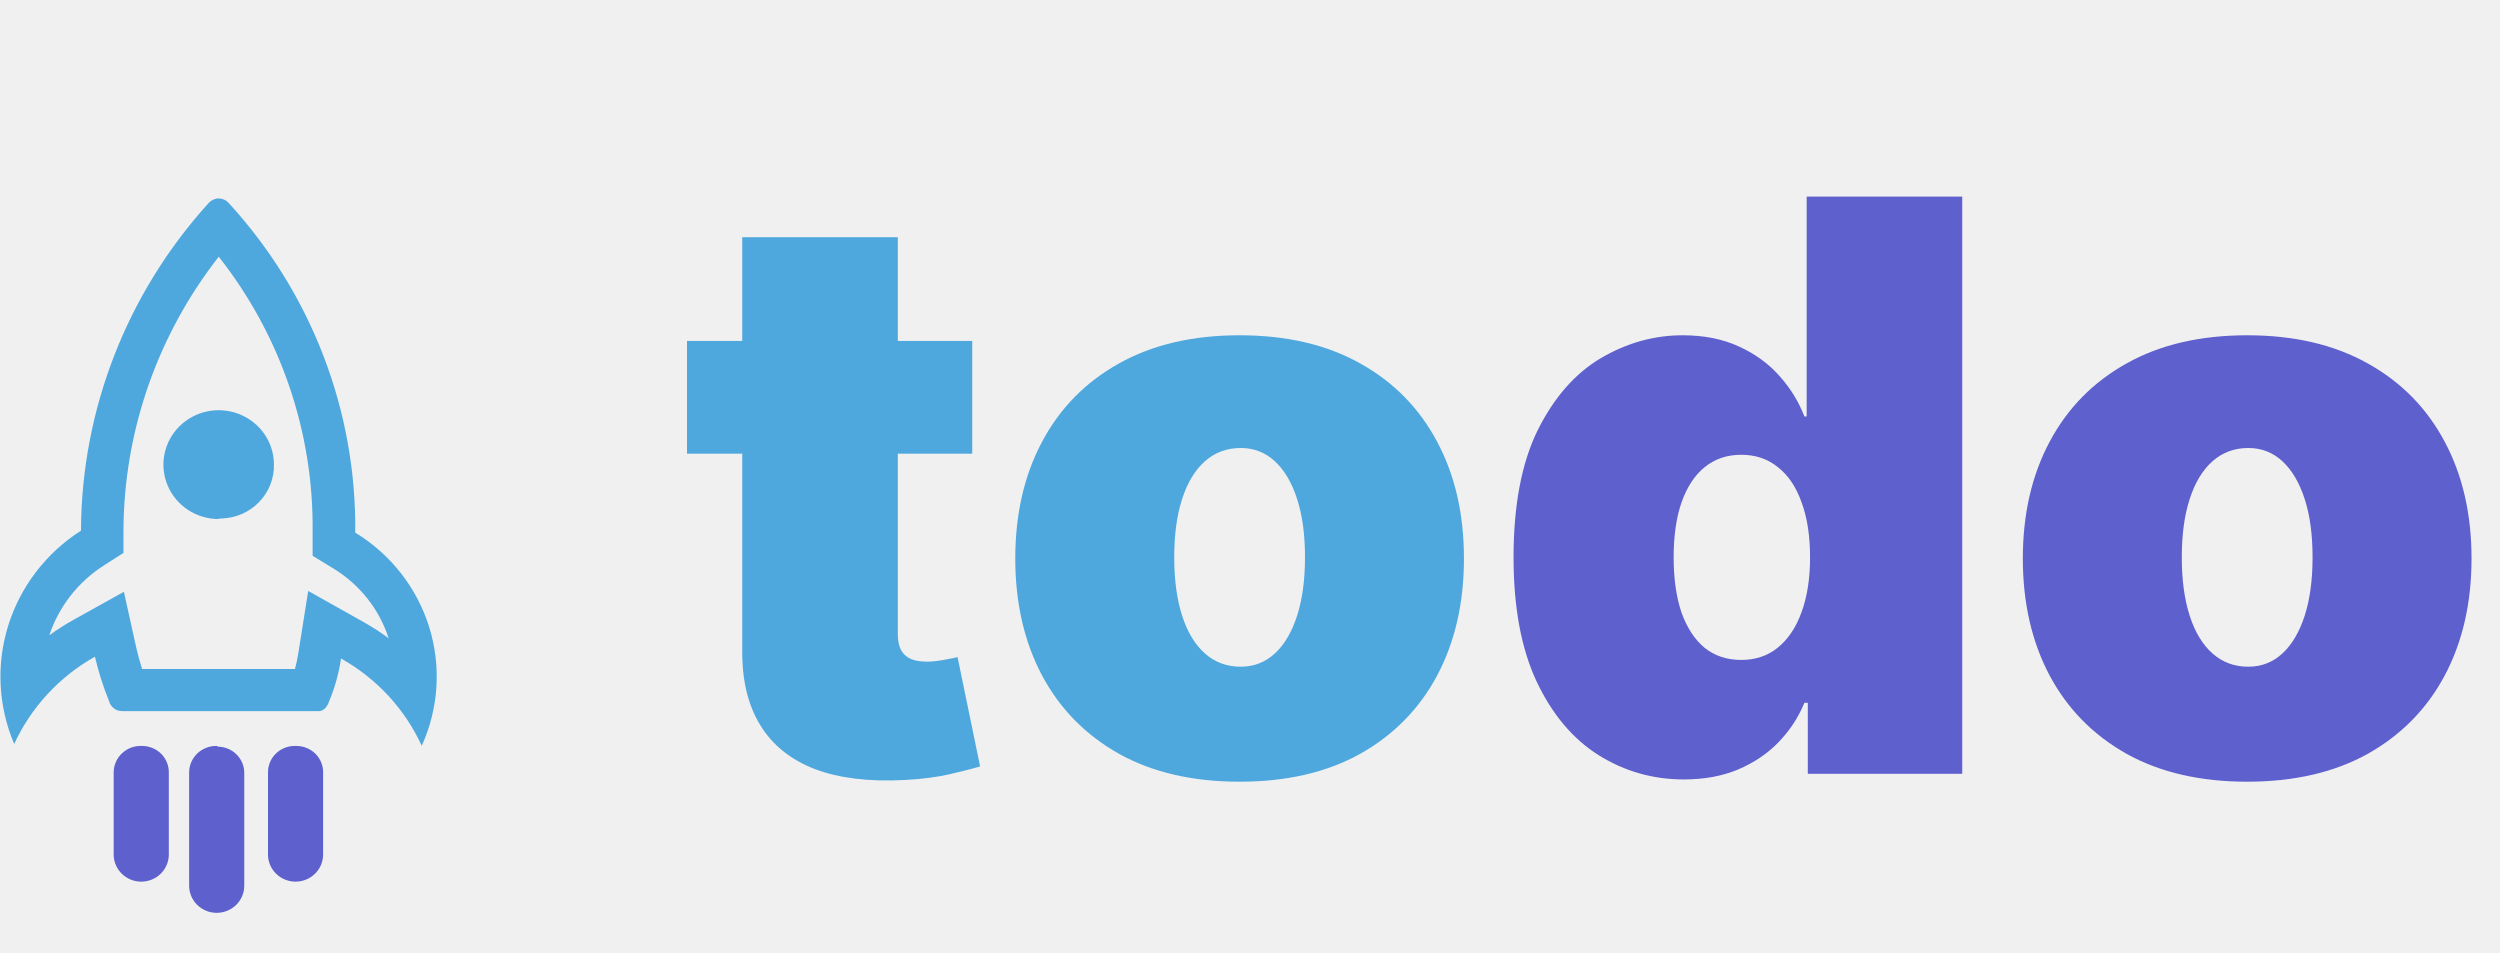
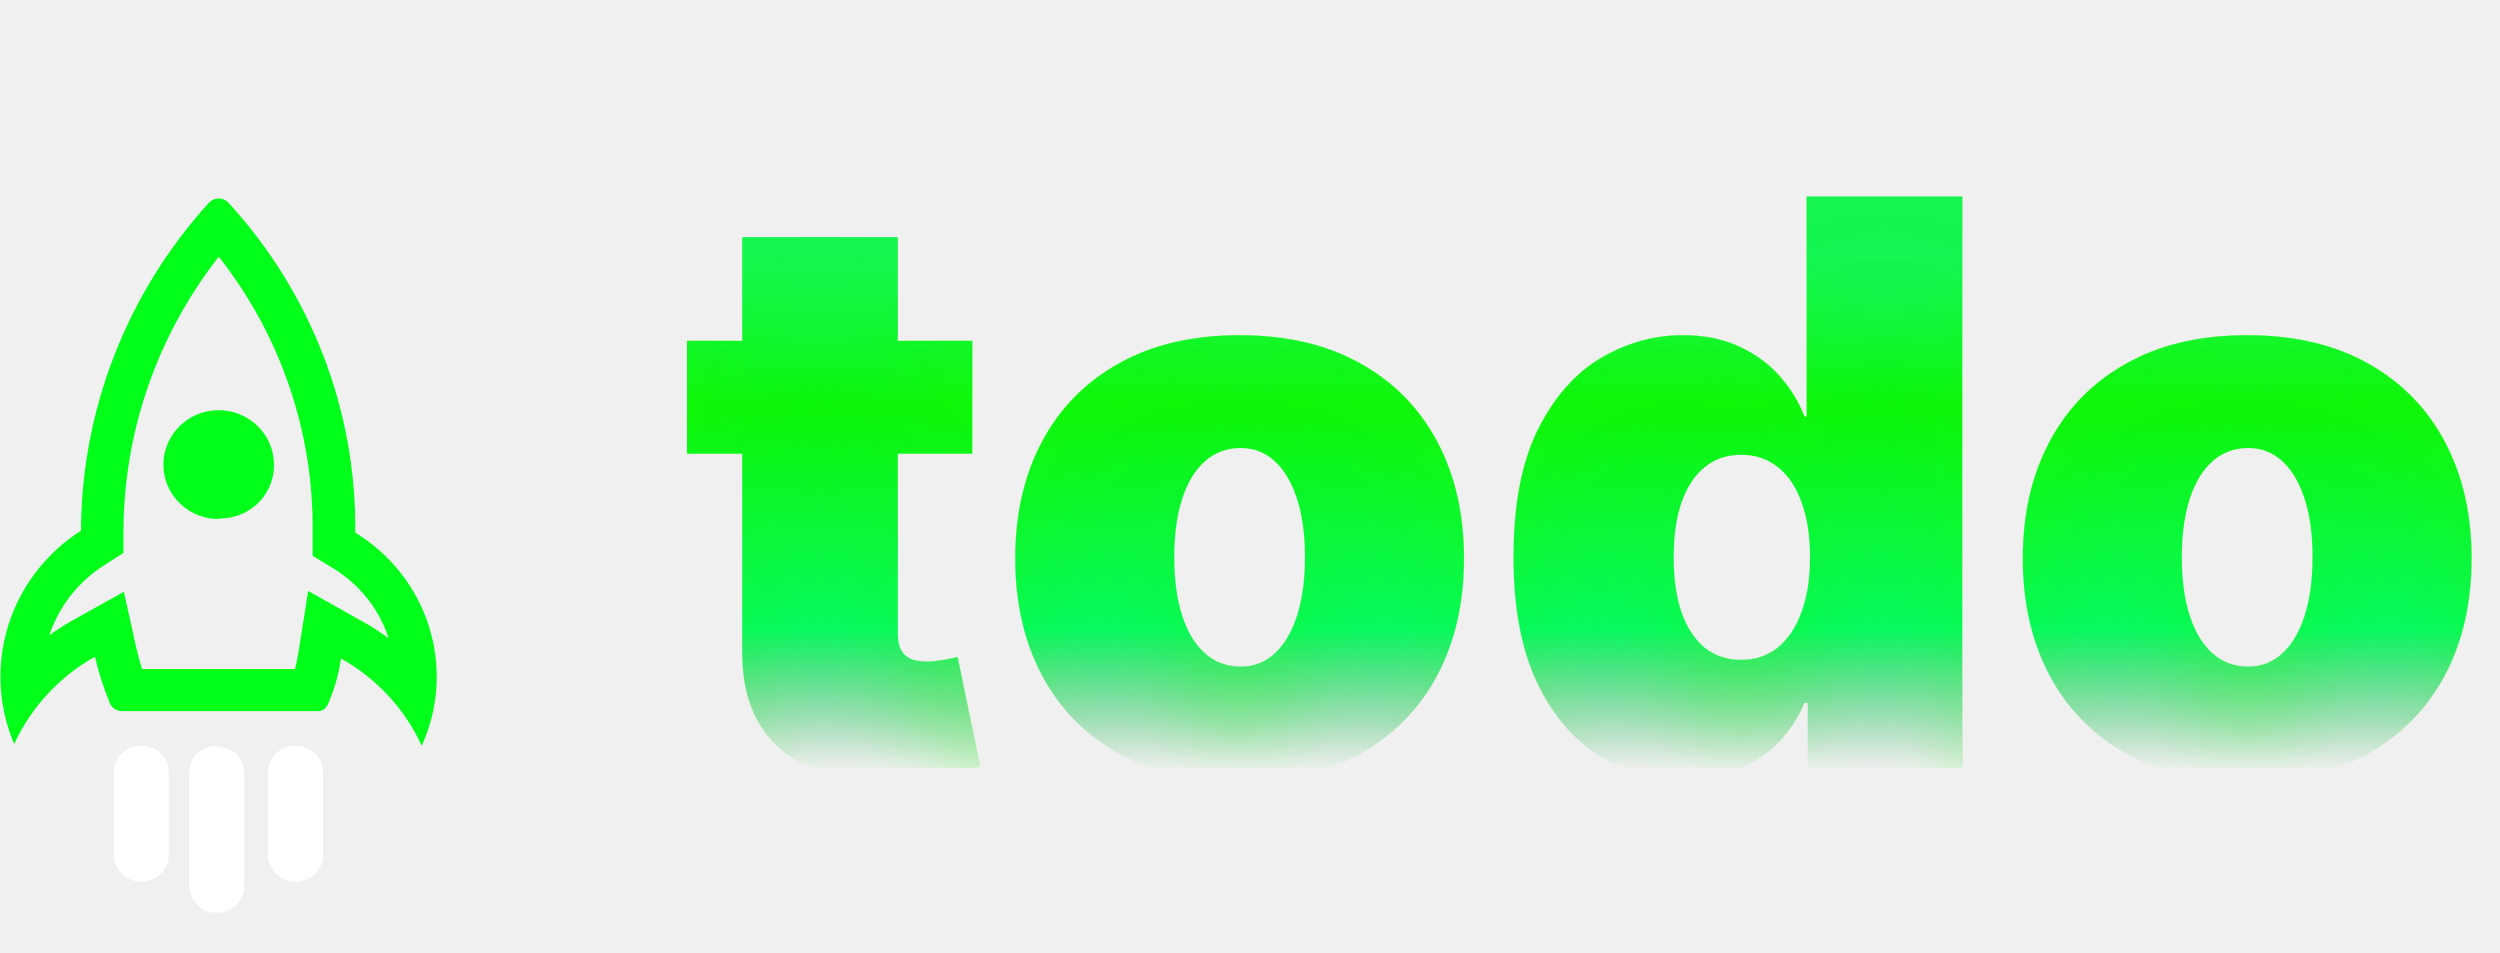
<svg xmlns="http://www.w3.org/2000/svg" width="126" height="48" viewBox="0 0 126 48" fill="none">
-   <path d="M49 17.182V22.864H34.625V17.182H49ZM37.409 11.954H45.25V31.983C45.25 32.286 45.302 32.542 45.406 32.75C45.51 32.949 45.671 33.1 45.889 33.205C46.107 33.299 46.386 33.347 46.727 33.347C46.964 33.347 47.239 33.318 47.551 33.261C47.873 33.205 48.11 33.157 48.261 33.119L49.398 38.631C49.047 38.735 48.545 38.863 47.892 39.014C47.248 39.166 46.481 39.265 45.591 39.312C43.792 39.407 42.281 39.222 41.06 38.758C39.838 38.285 38.919 37.542 38.304 36.528C37.688 35.515 37.39 34.246 37.409 32.722V11.954ZM62.477 39.398C60.109 39.398 58.083 38.929 56.397 37.992C54.711 37.044 53.419 35.728 52.519 34.043C51.62 32.347 51.17 30.383 51.17 28.148C51.17 25.913 51.62 23.953 52.519 22.267C53.419 20.572 54.711 19.256 56.397 18.318C58.083 17.371 60.109 16.898 62.477 16.898C64.844 16.898 66.871 17.371 68.556 18.318C70.242 19.256 71.534 20.572 72.434 22.267C73.334 23.953 73.783 25.913 73.783 28.148C73.783 30.383 73.334 32.347 72.434 34.043C71.534 35.728 70.242 37.044 68.556 37.992C66.871 38.929 64.844 39.398 62.477 39.398ZM62.533 33.602C63.196 33.602 63.769 33.38 64.252 32.935C64.735 32.49 65.109 31.855 65.374 31.031C65.639 30.207 65.772 29.227 65.772 28.091C65.772 26.945 65.639 25.965 65.374 25.151C65.109 24.327 64.735 23.692 64.252 23.247C63.769 22.802 63.196 22.579 62.533 22.579C61.833 22.579 61.231 22.802 60.729 23.247C60.227 23.692 59.844 24.327 59.579 25.151C59.314 25.965 59.181 26.945 59.181 28.091C59.181 29.227 59.314 30.207 59.579 31.031C59.844 31.855 60.227 32.49 60.729 32.935C61.231 33.38 61.833 33.602 62.533 33.602Z" fill="#4EA8DE" />
-   <path d="M84.863 39.284C83.31 39.284 81.88 38.877 80.573 38.062C79.276 37.248 78.234 36.012 77.448 34.355C76.672 32.698 76.283 30.61 76.283 28.091C76.283 25.458 76.691 23.318 77.505 21.671C78.329 20.023 79.389 18.815 80.687 18.048C81.994 17.281 83.367 16.898 84.806 16.898C85.886 16.898 86.833 17.087 87.647 17.466C88.461 17.835 89.143 18.332 89.692 18.957C90.242 19.573 90.658 20.25 90.942 20.989H91.056V9.909H98.897V39H91.113V35.42H90.942C90.639 36.159 90.204 36.822 89.636 37.409C89.077 37.987 88.395 38.446 87.59 38.787C86.795 39.118 85.886 39.284 84.863 39.284ZM87.761 33.261C88.48 33.261 89.096 33.053 89.607 32.636C90.128 32.21 90.526 31.614 90.8 30.847C91.085 30.07 91.227 29.151 91.227 28.091C91.227 27.011 91.085 26.088 90.8 25.321C90.526 24.544 90.128 23.953 89.607 23.546C89.096 23.129 88.48 22.921 87.761 22.921C87.041 22.921 86.425 23.129 85.914 23.546C85.412 23.953 85.024 24.544 84.749 25.321C84.484 26.088 84.352 27.011 84.352 28.091C84.352 29.171 84.484 30.099 84.749 30.875C85.024 31.642 85.412 32.234 85.914 32.651C86.425 33.058 87.041 33.261 87.761 33.261ZM113.258 39.398C110.89 39.398 108.864 38.929 107.178 37.992C105.493 37.044 104.2 35.728 103.3 34.043C102.401 32.347 101.951 30.383 101.951 28.148C101.951 25.913 102.401 23.953 103.3 22.267C104.2 20.572 105.493 19.256 107.178 18.318C108.864 17.371 110.89 16.898 113.258 16.898C115.625 16.898 117.652 17.371 119.337 18.318C121.023 19.256 122.316 20.572 123.215 22.267C124.115 23.953 124.565 25.913 124.565 28.148C124.565 30.383 124.115 32.347 123.215 34.043C122.316 35.728 121.023 37.044 119.337 37.992C117.652 38.929 115.625 39.398 113.258 39.398ZM113.315 33.602C113.978 33.602 114.55 33.38 115.033 32.935C115.516 32.49 115.89 31.855 116.156 31.031C116.421 30.207 116.553 29.227 116.553 28.091C116.553 26.945 116.421 25.965 116.156 25.151C115.89 24.327 115.516 23.692 115.033 23.247C114.55 22.802 113.978 22.579 113.315 22.579C112.614 22.579 112.013 22.802 111.511 23.247C111.009 23.692 110.625 24.327 110.36 25.151C110.095 25.965 109.962 26.945 109.962 28.091C109.962 29.227 110.095 30.207 110.36 31.031C110.625 31.855 111.009 32.49 111.511 32.935C112.013 33.38 112.614 33.602 113.315 33.602Z" fill="#5E60CE" />
-   <g clip-path="url(#clip0_43_109)">
-     <path d="M11.021 12.933C14.147 16.901 15.816 21.794 15.755 26.816V28.014L16.787 28.642C18.119 29.448 19.113 30.699 19.587 32.167C19.171 31.86 18.735 31.58 18.283 31.328L15.533 29.784L15.039 32.9C14.996 33.175 14.939 33.449 14.867 33.718H7.162C7.047 33.365 6.954 33.013 6.868 32.646L6.245 29.826L3.71 31.236C3.286 31.473 2.877 31.734 2.485 32.019C2.968 30.568 3.941 29.324 5.242 28.494L6.223 27.866V26.752C6.241 21.751 7.93 16.895 11.029 12.933H11.021ZM11.029 10C10.868 10 10.713 10.058 10.592 10.162L10.527 10.219C6.398 14.766 4.105 20.645 4.082 26.745C2.33 27.864 1.033 29.554 0.417 31.52C-0.198 33.485 -0.092 35.601 0.716 37.497C1.568 35.645 2.991 34.106 4.784 33.097C4.964 33.864 5.203 34.616 5.5 35.347C5.538 35.487 5.621 35.611 5.738 35.701C5.854 35.79 5.997 35.839 6.145 35.84H16.085C16.285 35.84 16.486 35.65 16.586 35.354C16.876 34.659 17.078 33.932 17.188 33.189C18.984 34.193 20.408 35.734 21.255 37.589C22.112 35.702 22.245 33.573 21.629 31.597C21.012 29.621 19.689 27.932 17.904 26.844C17.974 20.708 15.694 14.772 11.516 10.219C11.454 10.15 11.377 10.095 11.292 10.058C11.207 10.02 11.115 10 11.021 10H11.029Z" fill="#4EA8DE" />
-     <path d="M11.022 26.16C10.472 26.16 9.934 26 9.476 25.699C9.018 25.399 8.661 24.971 8.45 24.472C8.238 23.972 8.182 23.421 8.288 22.89C8.394 22.358 8.657 21.87 9.044 21.485C9.432 21.101 9.926 20.838 10.465 20.73C11.004 20.622 11.563 20.673 12.073 20.877C12.582 21.082 13.019 21.43 13.328 21.878C13.636 22.326 13.803 22.855 13.807 23.396C13.816 23.747 13.754 24.096 13.626 24.424C13.497 24.751 13.304 25.05 13.058 25.304C12.812 25.558 12.518 25.762 12.191 25.904C11.865 26.046 11.514 26.123 11.158 26.132C11.113 26.139 11.067 26.139 11.022 26.132V26.16Z" fill="#4EA8DE" />
-     <path d="M14.896 37.596C14.717 37.59 14.538 37.62 14.371 37.683C14.203 37.746 14.05 37.842 13.921 37.964C13.792 38.086 13.688 38.232 13.617 38.394C13.546 38.556 13.508 38.731 13.507 38.907V43.067C13.507 43.43 13.653 43.778 13.914 44.034C14.174 44.291 14.527 44.435 14.896 44.435C15.264 44.435 15.618 44.291 15.878 44.034C16.139 43.778 16.285 43.43 16.285 43.067V38.964C16.291 38.788 16.261 38.613 16.197 38.448C16.134 38.284 16.037 38.134 15.914 38.006C15.791 37.879 15.643 37.777 15.479 37.707C15.315 37.636 15.139 37.599 14.96 37.596H14.896Z" fill="#5E60CE" />
-     <path d="M7.162 37.596C6.979 37.586 6.797 37.613 6.625 37.674C6.454 37.736 6.297 37.83 6.163 37.953C6.029 38.075 5.922 38.222 5.848 38.386C5.773 38.55 5.733 38.727 5.729 38.907V43.067C5.729 43.43 5.876 43.778 6.136 44.034C6.397 44.291 6.75 44.435 7.119 44.435C7.487 44.435 7.84 44.291 8.101 44.034C8.362 43.778 8.508 43.43 8.508 43.067V38.964C8.514 38.788 8.484 38.613 8.42 38.448C8.356 38.284 8.26 38.134 8.137 38.006C8.013 37.879 7.865 37.777 7.702 37.707C7.538 37.636 7.362 37.599 7.183 37.596H7.162Z" fill="#5E60CE" />
-     <path d="M10.921 37.596C10.743 37.592 10.565 37.623 10.398 37.687C10.232 37.751 10.08 37.846 9.951 37.968C9.822 38.09 9.718 38.236 9.646 38.397C9.575 38.558 9.536 38.731 9.532 38.907V44.639C9.532 45.002 9.678 45.35 9.939 45.606C10.2 45.863 10.553 46.007 10.921 46.007C11.29 46.007 11.643 45.863 11.904 45.606C12.164 45.35 12.311 45.002 12.311 44.639V38.999C12.316 38.823 12.287 38.648 12.223 38.483C12.159 38.319 12.063 38.169 11.939 38.042C11.816 37.914 11.668 37.812 11.505 37.742C11.341 37.671 11.164 37.634 10.986 37.631L10.921 37.596Z" fill="#5E60CE" />
+   <g filter="url(#filter0_i_12_482)">
+     <path d="M49 17.182V22.864H34.625V17.182H49ZM37.409 11.954H45.25V31.983C45.25 32.286 45.302 32.542 45.406 32.75C45.51 32.949 45.671 33.1 45.889 33.205C46.107 33.299 46.386 33.347 46.727 33.347C46.964 33.347 47.239 33.318 47.551 33.261C47.873 33.205 48.11 33.157 48.261 33.119L49.398 38.631C49.047 38.735 48.545 38.863 47.892 39.014C47.248 39.166 46.481 39.265 45.591 39.312C43.792 39.407 42.281 39.222 41.06 38.758C39.838 38.285 38.919 37.542 38.304 36.528C37.688 35.515 37.39 34.246 37.409 32.722V11.954ZM62.477 39.398C60.109 39.398 58.083 38.929 56.397 37.992C54.711 37.044 53.419 35.728 52.519 34.043C51.62 32.347 51.17 30.383 51.17 28.148C51.17 25.913 51.62 23.953 52.519 22.267C53.419 20.572 54.711 19.256 56.397 18.318C58.083 17.371 60.109 16.898 62.477 16.898C64.844 16.898 66.871 17.371 68.556 18.318C70.242 19.256 71.534 20.572 72.434 22.267C73.334 23.953 73.783 25.913 73.783 28.148C73.783 30.383 73.334 32.347 72.434 34.043C71.534 35.728 70.242 37.044 68.556 37.992C66.871 38.929 64.844 39.398 62.477 39.398ZM62.533 33.602C63.196 33.602 63.769 33.38 64.252 32.935C64.735 32.49 65.109 31.855 65.374 31.031C65.639 30.207 65.772 29.227 65.772 28.091C65.772 26.945 65.639 25.965 65.374 25.151C65.109 24.327 64.735 23.692 64.252 23.247C63.769 22.802 63.196 22.579 62.533 22.579C61.833 22.579 61.231 22.802 60.729 23.247C60.227 23.692 59.844 24.327 59.579 25.151C59.314 25.965 59.181 26.945 59.181 28.091C59.181 29.227 59.314 30.207 59.579 31.031C59.844 31.855 60.227 32.49 60.729 32.935C61.231 33.38 61.833 33.602 62.533 33.602ZM84.863 39.284C83.31 39.284 81.88 38.877 80.573 38.062C79.276 37.248 78.234 36.012 77.448 34.355C76.672 32.698 76.283 30.61 76.283 28.091C76.283 25.458 76.691 23.318 77.505 21.671C78.329 20.023 79.389 18.815 80.687 18.048C81.994 17.281 83.367 16.898 84.806 16.898C85.886 16.898 86.833 17.087 87.647 17.466C88.461 17.835 89.143 18.332 89.692 18.957C90.242 19.573 90.658 20.25 90.942 20.989H91.056V9.909H98.897V39H91.113V35.42H90.942C90.639 36.159 90.204 36.822 89.636 37.409C89.077 37.987 88.395 38.446 87.59 38.787C86.795 39.118 85.886 39.284 84.863 39.284ZM87.761 33.261C88.48 33.261 89.096 33.053 89.607 32.636C90.128 32.21 90.526 31.614 90.8 30.847C91.085 30.07 91.227 29.151 91.227 28.091C91.227 27.011 91.085 26.088 90.8 25.321C90.526 24.544 90.128 23.953 89.607 23.546C89.096 23.129 88.48 22.921 87.761 22.921C87.041 22.921 86.425 23.129 85.914 23.546C85.412 23.953 85.024 24.544 84.749 25.321C84.484 26.088 84.352 27.011 84.352 28.091C84.352 29.171 84.484 30.099 84.749 30.875C85.024 31.642 85.412 32.234 85.914 32.651C86.425 33.058 87.041 33.261 87.761 33.261ZM113.258 39.398C110.89 39.398 108.864 38.929 107.178 37.992C105.493 37.044 104.2 35.728 103.3 34.043C102.401 32.347 101.951 30.383 101.951 28.148C101.951 25.913 102.401 23.953 103.3 22.267C104.2 20.572 105.493 19.256 107.178 18.318C108.864 17.371 110.89 16.898 113.258 16.898C115.625 16.898 117.652 17.371 119.337 18.318C121.023 19.256 122.316 20.572 123.215 22.267C124.115 23.953 124.565 25.913 124.565 28.148C124.565 30.383 124.115 32.347 123.215 34.043C122.316 35.728 121.023 37.044 119.337 37.992C117.652 38.929 115.625 39.398 113.258 39.398ZM113.315 33.602C113.978 33.602 114.55 33.38 115.033 32.935C115.516 32.49 115.89 31.855 116.156 31.031C116.421 30.207 116.553 29.227 116.553 28.091C116.553 26.945 116.421 25.965 116.156 25.151C115.89 24.327 115.516 23.692 115.033 23.247C114.55 22.802 113.978 22.579 113.315 22.579C112.614 22.579 112.013 22.802 111.511 23.247C111.009 23.692 110.625 24.327 110.36 25.151C110.095 25.965 109.962 26.945 109.962 28.091C109.962 29.227 110.095 30.207 110.36 31.031C110.625 31.855 111.009 32.49 111.511 32.935C112.013 33.38 112.614 33.602 113.315 33.602Z" fill="url(#paint0_linear_12_482)" />
+   </g>
+   <g clip-path="url(#clip0_12_482)">
+     <path d="M11.021 12.933C14.147 16.901 15.816 21.794 15.755 26.816V28.014L16.786 28.642C18.119 29.448 19.113 30.699 19.587 32.167C19.17 31.86 18.735 31.58 18.283 31.328L15.533 29.784L15.039 32.9C14.996 33.175 14.939 33.449 14.867 33.718H7.161C7.047 33.365 6.954 33.013 6.868 32.646L6.245 29.826L3.71 31.236C3.286 31.473 2.877 31.734 2.485 32.019C2.968 30.568 3.941 29.324 5.242 28.494L6.223 27.866V26.752C6.241 21.751 7.93 16.895 11.029 12.933H11.021ZM11.029 10C10.868 10 10.713 10.058 10.592 10.162L10.527 10.219C6.398 14.766 4.105 20.645 4.082 26.745C2.33 27.864 1.032 29.554 0.417 31.52C-0.198 33.485 -0.092 35.601 0.716 37.497C1.568 35.645 2.991 34.106 4.784 33.097C4.964 33.864 5.203 34.616 5.5 35.347C5.538 35.487 5.621 35.611 5.738 35.701C5.854 35.79 5.997 35.839 6.144 35.84H16.085C16.285 35.84 16.486 35.65 16.586 35.354C16.876 34.659 17.078 33.932 17.187 33.189C18.983 34.193 20.408 35.734 21.255 37.589C22.112 35.702 22.245 33.573 21.629 31.597C21.012 29.621 19.689 27.932 17.904 26.844C17.974 20.708 15.693 14.772 11.516 10.219C11.453 10.15 11.377 10.095 11.292 10.058C11.207 10.02 11.115 10 11.021 10H11.029Z" fill="#00FF19" />
+     <path d="M11.021 26.16C10.471 26.16 9.934 26 9.476 25.699C9.018 25.399 8.661 24.971 8.45 24.472C8.238 23.972 8.182 23.421 8.288 22.89C8.393 22.358 8.657 21.87 9.044 21.485C9.431 21.101 9.926 20.838 10.465 20.73C11.004 20.622 11.563 20.673 12.073 20.877C12.582 21.082 13.019 21.43 13.327 21.878C13.636 22.326 13.803 22.855 13.807 23.396V23.396C13.816 23.747 13.754 24.096 13.625 24.424C13.497 24.751 13.304 25.05 13.058 25.304C12.812 25.558 12.517 25.762 12.191 25.904C11.865 26.046 11.514 26.123 11.157 26.132C11.112 26.139 11.066 26.139 11.021 26.132V26.16Z" fill="#00FF19" />
+     <path d="M14.896 37.596C14.716 37.59 14.538 37.62 14.371 37.683C14.203 37.746 14.05 37.842 13.921 37.964C13.791 38.086 13.688 38.232 13.617 38.394C13.546 38.556 13.508 38.731 13.506 38.907V43.067C13.506 43.43 13.653 43.778 13.913 44.034C14.174 44.291 14.527 44.435 14.896 44.435C15.264 44.435 15.617 44.291 15.878 44.034C16.139 43.778 16.285 43.43 16.285 43.067V38.964C16.291 38.788 16.261 38.613 16.197 38.448C16.133 38.284 16.037 38.134 15.914 38.006C15.79 37.879 15.643 37.777 15.479 37.707C15.315 37.636 15.139 37.599 14.96 37.596H14.896Z" fill="white" />
+     <path d="M7.161 37.596C6.979 37.586 6.797 37.613 6.625 37.674C6.454 37.736 6.296 37.83 6.163 37.953C6.029 38.075 5.922 38.222 5.847 38.386C5.773 38.55 5.733 38.727 5.729 38.907V43.067C5.729 43.43 5.875 43.778 6.136 44.034C6.396 44.291 6.75 44.435 7.118 44.435C7.487 44.435 7.84 44.291 8.101 44.034C8.361 43.778 8.508 43.43 8.508 43.067V38.964C8.513 38.788 8.483 38.613 8.42 38.448C8.356 38.284 8.26 38.134 8.136 38.006C8.013 37.879 7.865 37.777 7.701 37.707C7.538 37.636 7.361 37.599 7.183 37.596H7.161Z" fill="white" />
+     <path d="M10.921 37.596C10.742 37.592 10.565 37.623 10.398 37.687C10.232 37.751 10.079 37.846 9.95 37.968C9.821 38.09 9.718 38.236 9.646 38.397C9.574 38.558 9.535 38.731 9.532 38.907V44.639C9.532 45.002 9.678 45.35 9.939 45.606C10.199 45.863 10.553 46.007 10.921 46.007C11.29 46.007 11.643 45.863 11.903 45.606C12.164 45.35 12.31 45.002 12.31 44.639V38.999C12.316 38.823 12.286 38.648 12.223 38.483C12.159 38.319 12.062 38.169 11.939 38.042C11.816 37.914 11.668 37.812 11.504 37.742C11.341 37.671 11.164 37.634 10.986 37.631L10.921 37.596Z" fill="white" />
  </g>
  <defs>
-     <clipPath id="clip0_43_109">
+     <filter id="filter0_i_12_482" x="34.625" y="9.909" width="89.94" height="33.545" filterUnits="userSpaceOnUse" color-interpolation-filters="sRGB">
+       <feFlood flood-opacity="0" result="BackgroundImageFix" />
+       <feBlend mode="normal" in="SourceGraphic" in2="BackgroundImageFix" result="shape" />
+       <feColorMatrix in="SourceAlpha" type="matrix" values="0 0 0 0 0 0 0 0 0 0 0 0 0 0 0 0 0 0 127 0" result="hardAlpha" />
+       <feOffset dy="4" />
+       <feGaussianBlur stdDeviation="2" />
+       <feComposite in2="hardAlpha" operator="arithmetic" k2="-1" k3="1" />
+       <feColorMatrix type="matrix" values="0 0 0 0 0.108 0 0 0 0 0.979 0 0 0 0 0.033 0 0 0 0.25 0" />
+       <feBlend mode="normal" in2="shape" result="effect1_innerShadow_12_482" />
+     </filter>
+     <linearGradient id="paint0_linear_12_482" x1="80" y1="0" x2="80" y2="48" gradientUnits="userSpaceOnUse">
+       <stop offset="0.266" stop-color="#08F55F" stop-opacity="0.953" />
+       <stop offset="0.427" stop-color="#0CF608" />
+       <stop offset="0.661" stop-color="#07F960" />
+       <stop offset="0.807" stop-color="#16A34A" stop-opacity="0" />
+       <stop offset="1" stop-color="#15A94C" stop-opacity="0.074" />
+     </linearGradient>
+     <clipPath id="clip0_12_482">
      <rect width="22" height="36" fill="white" transform="translate(0 10)" />
    </clipPath>
  </defs>
</svg>
